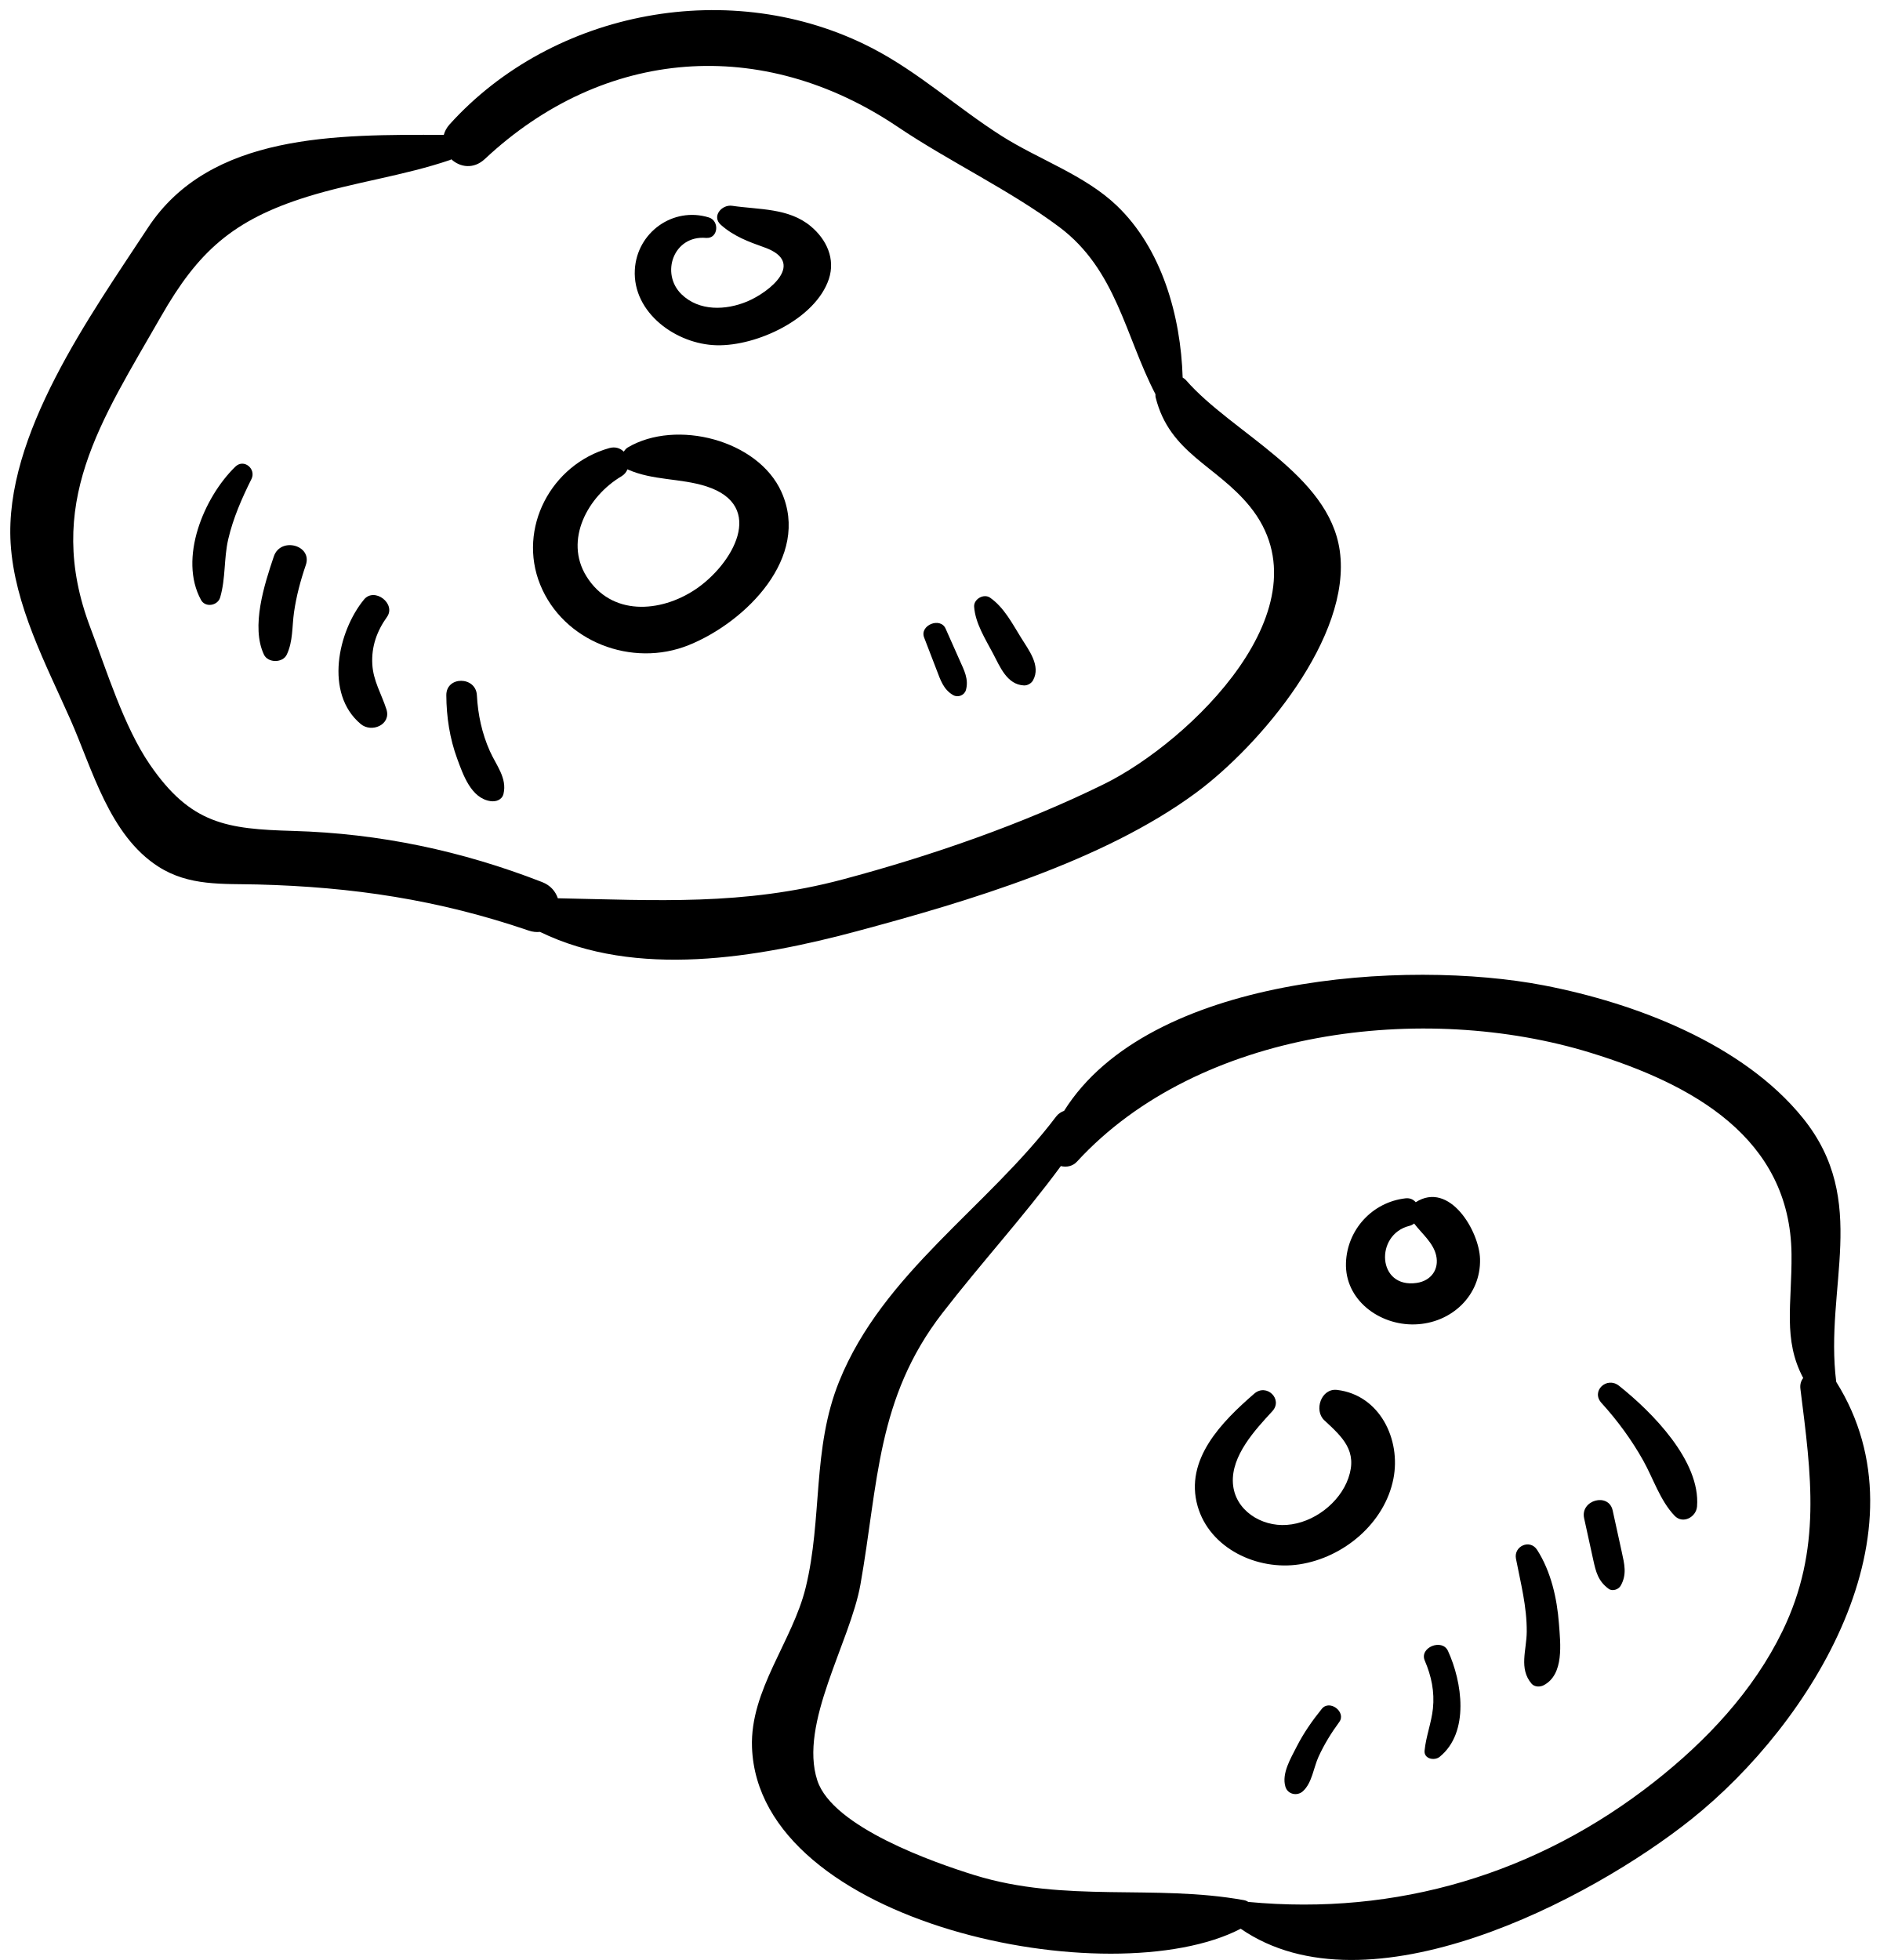
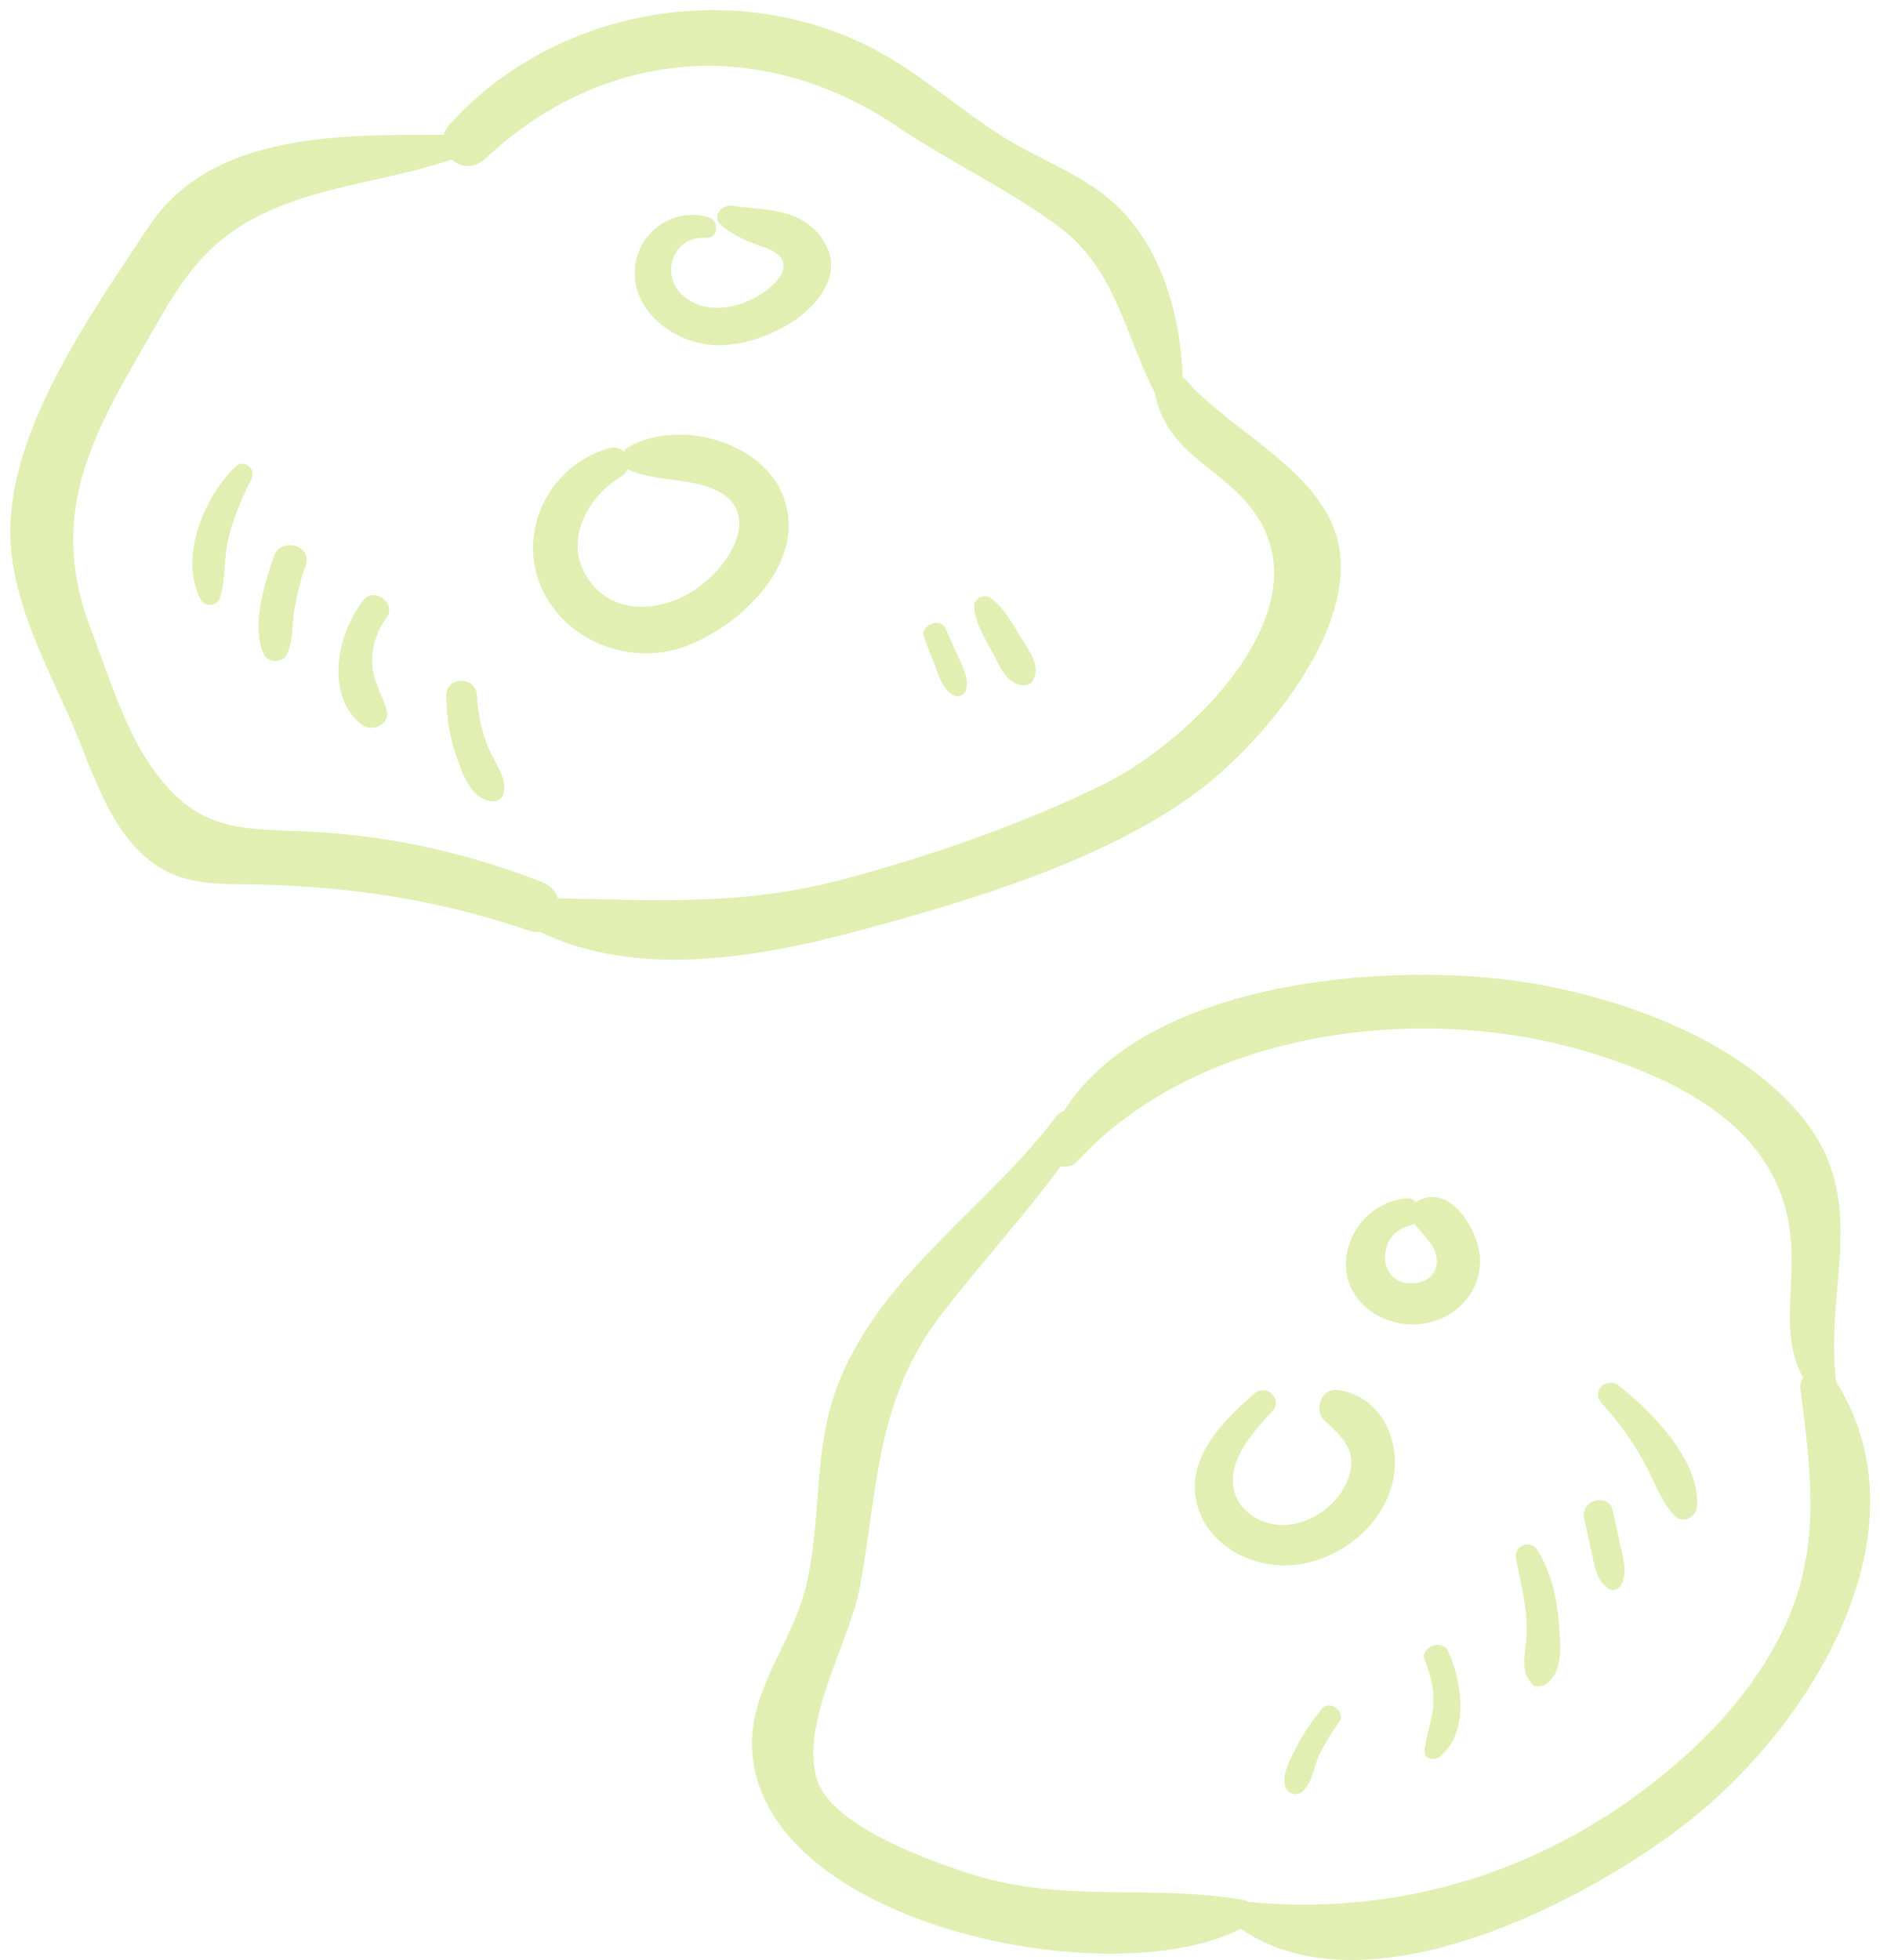
<svg xmlns="http://www.w3.org/2000/svg" version="1.1" id="Objects" x="0px" y="0px" viewBox="0 0 95.208 99.299" style="enable-background:new 0 0 95.208 99.299;" xml:space="preserve">
  <g>
    <g id="XMLID_138_">
-       <path id="XMLID_148_" d="M93.03,70.01c-0.606-4.81,1.713-9.152-1.688-13.364c-3.036-3.76-8.484-5.829-13.123-6.724    c-6.955-1.342-20.012-0.497-24.308,6.357c-0.147,0.055-0.29,0.138-0.402,0.286c-3.48,4.608-8.779,7.932-10.994,13.421    c-1.38,3.418-0.836,6.936-1.698,10.453c-0.665,2.715-2.823,5.184-2.718,8.082c0.324,8.985,18.211,12.6,24.76,9.194    c6.433,4.442,17.704-1.456,22.831-5.547C91.808,87.284,97.787,77.596,93.03,70.01z M90.305,82.638    c-1.473,3.03-3.843,5.551-6.488,7.632c-5.937,4.673-13.061,6.797-20.572,6.087c-0.063-0.042-0.137-0.074-0.222-0.09    c-4.555-0.822-9.044,0.155-13.648-1.267c-2.046-0.634-7.191-2.429-7.966-4.796c-0.944-2.884,1.666-7.001,2.186-9.939    c0.904-5.106,0.81-9.422,4.148-13.738c1.963-2.539,4.112-4.879,6.003-7.45c0.285,0.068,0.596,0.015,0.818-0.226    c6.189-6.736,17.59-8.112,26.024-5.514c5.146,1.586,10.116,4.304,10.177,10.204c0.025,2.516-0.448,4.316,0.592,6.273    c-0.109,0.141-0.17,0.32-0.142,0.547C91.758,74.705,92.318,78.495,90.305,82.638z" />
-       <path id="XMLID_147_" d="M67.743,70.417c-0.808-0.098-1.187,1.038-0.649,1.538c0.928,0.859,1.697,1.557,1.22,2.928    c-0.435,1.252-1.76,2.276-3.12,2.373c-1.298,0.095-2.641-0.745-2.73-2.111c-0.092-1.397,1.124-2.702,1.995-3.647    c0.558-0.605-0.29-1.432-0.912-0.893c-1.641,1.422-3.547,3.337-2.871,5.702c0.613,2.144,3.022,3.273,5.151,2.949    c2.26-0.344,4.328-2.099,4.768-4.338C70.986,72.938,69.914,70.677,67.743,70.417z" />
-       <path id="XMLID_144_" d="M71.726,60.908c-0.119-0.137-0.29-0.224-0.522-0.197c-1.684,0.194-2.955,1.594-3.012,3.267    c-0.065,1.875,1.689,3.174,3.492,3.12c1.856-0.055,3.351-1.471,3.3-3.319C74.943,62.372,73.439,59.813,71.726,60.908z     M71.779,64.996c-2.009,0.298-2.135-2.446-0.383-2.888c0.098-0.023,0.18-0.067,0.249-0.122c0.398,0.521,0.969,0.973,1.116,1.619    C72.921,64.306,72.506,64.888,71.779,64.996z" />
-       <path id="XMLID_143_" d="M82.025,70.207c-0.62-0.492-1.436,0.27-0.888,0.871c0.808,0.889,1.527,1.868,2.112,2.913    c0.515,0.918,0.854,2.024,1.588,2.797c0.423,0.448,1.098,0.071,1.141-0.463C86.164,74.019,83.693,71.533,82.025,70.207z" />
-       <path id="XMLID_142_" d="M82.163,78.618c-0.153-0.697-0.305-1.395-0.459-2.093c-0.202-0.924-1.649-0.533-1.447,0.392    c0.153,0.698,0.305,1.395,0.459,2.094c0.136,0.622,0.251,1.096,0.788,1.486c0.189,0.137,0.495,0.03,0.602-0.155    C82.438,79.767,82.297,79.232,82.163,78.618z" />
-       <path id="XMLID_141_" d="M78.981,82.255c-0.096-1.278-0.402-2.635-1.104-3.733c-0.365-0.568-1.195-0.188-1.073,0.445    c0.241,1.246,0.555,2.421,0.546,3.704c-0.007,0.935-0.409,1.865,0.246,2.63c0.146,0.171,0.427,0.177,0.613,0.078    C79.256,84.828,79.056,83.257,78.981,82.255z" />
-       <path id="XMLID_140_" d="M73.36,83.641c-0.296-0.646-1.461-0.176-1.177,0.487c0.337,0.783,0.504,1.583,0.414,2.435    c-0.077,0.723-0.352,1.407-0.423,2.131c-0.04,0.416,0.499,0.527,0.767,0.31C74.469,87.758,74.076,85.199,73.36,83.641z" />
-       <path id="XMLID_139_" d="M66.968,86.574c-0.486,0.601-0.923,1.228-1.272,1.913c-0.302,0.597-0.771,1.361-0.573,2.031    c0.114,0.389,0.592,0.495,0.886,0.232c0.467-0.422,0.539-1.196,0.796-1.756c0.285-0.621,0.642-1.201,1.046-1.751    C68.221,86.74,67.366,86.083,66.968,86.574z" />
+       <path fill="#e2efb2" id="XMLID_148_" d="M93.03,70.01c-0.606-4.81,1.713-9.152-1.688-13.364c-3.036-3.76-8.484-5.829-13.123-6.724    c-6.955-1.342-20.012-0.497-24.308,6.357c-0.147,0.055-0.29,0.138-0.402,0.286c-3.48,4.608-8.779,7.932-10.994,13.421    c-1.38,3.418-0.836,6.936-1.698,10.453c-0.665,2.715-2.823,5.184-2.718,8.082c0.324,8.985,18.211,12.6,24.76,9.194    c6.433,4.442,17.704-1.456,22.831-5.547C91.808,87.284,97.787,77.596,93.03,70.01z M90.305,82.638    c-1.473,3.03-3.843,5.551-6.488,7.632c-5.937,4.673-13.061,6.797-20.572,6.087c-0.063-0.042-0.137-0.074-0.222-0.09    c-4.555-0.822-9.044,0.155-13.648-1.267c-2.046-0.634-7.191-2.429-7.966-4.796c-0.944-2.884,1.666-7.001,2.186-9.939    c0.904-5.106,0.81-9.422,4.148-13.738c1.963-2.539,4.112-4.879,6.003-7.45c0.285,0.068,0.596,0.015,0.818-0.226    c6.189-6.736,17.59-8.112,26.024-5.514c5.146,1.586,10.116,4.304,10.177,10.204c0.025,2.516-0.448,4.316,0.592,6.273    c-0.109,0.141-0.17,0.32-0.142,0.547C91.758,74.705,92.318,78.495,90.305,82.638z" />
+       <path fill="#e2efb2" id="XMLID_147_" d="M67.743,70.417c-0.808-0.098-1.187,1.038-0.649,1.538c0.928,0.859,1.697,1.557,1.22,2.928    c-0.435,1.252-1.76,2.276-3.12,2.373c-1.298,0.095-2.641-0.745-2.73-2.111c-0.092-1.397,1.124-2.702,1.995-3.647    c0.558-0.605-0.29-1.432-0.912-0.893c-1.641,1.422-3.547,3.337-2.871,5.702c0.613,2.144,3.022,3.273,5.151,2.949    c2.26-0.344,4.328-2.099,4.768-4.338C70.986,72.938,69.914,70.677,67.743,70.417z" />
+       <path fill="#e2efb2" id="XMLID_144_" d="M71.726,60.908c-0.119-0.137-0.29-0.224-0.522-0.197c-1.684,0.194-2.955,1.594-3.012,3.267    c-0.065,1.875,1.689,3.174,3.492,3.12c1.856-0.055,3.351-1.471,3.3-3.319C74.943,62.372,73.439,59.813,71.726,60.908z     M71.779,64.996c-2.009,0.298-2.135-2.446-0.383-2.888c0.098-0.023,0.18-0.067,0.249-0.122c0.398,0.521,0.969,0.973,1.116,1.619    C72.921,64.306,72.506,64.888,71.779,64.996z" />
+       <path fill="#e2efb2" id="XMLID_143_" d="M82.025,70.207c-0.62-0.492-1.436,0.27-0.888,0.871c0.808,0.889,1.527,1.868,2.112,2.913    c0.515,0.918,0.854,2.024,1.588,2.797c0.423,0.448,1.098,0.071,1.141-0.463C86.164,74.019,83.693,71.533,82.025,70.207z" />
+       <path fill="#e2efb2" id="XMLID_142_" d="M82.163,78.618c-0.153-0.697-0.305-1.395-0.459-2.093c-0.202-0.924-1.649-0.533-1.447,0.392    c0.153,0.698,0.305,1.395,0.459,2.094c0.136,0.622,0.251,1.096,0.788,1.486c0.189,0.137,0.495,0.03,0.602-0.155    C82.438,79.767,82.297,79.232,82.163,78.618z" />
+       <path fill="#e2efb2" id="XMLID_141_" d="M78.981,82.255c-0.096-1.278-0.402-2.635-1.104-3.733c-0.365-0.568-1.195-0.188-1.073,0.445    c0.241,1.246,0.555,2.421,0.546,3.704c-0.007,0.935-0.409,1.865,0.246,2.63c0.146,0.171,0.427,0.177,0.613,0.078    C79.256,84.828,79.056,83.257,78.981,82.255z" />
+       <path fill="#e2efb2" id="XMLID_140_" d="M73.36,83.641c-0.296-0.646-1.461-0.176-1.177,0.487c0.337,0.783,0.504,1.583,0.414,2.435    c-0.077,0.723-0.352,1.407-0.423,2.131c-0.04,0.416,0.499,0.527,0.767,0.31C74.469,87.758,74.076,85.199,73.36,83.641z" />
+       <path fill="#e2efb2" id="XMLID_139_" d="M66.968,86.574c-0.486,0.601-0.923,1.228-1.272,1.913c-0.302,0.597-0.771,1.361-0.573,2.031    c0.114,0.389,0.592,0.495,0.886,0.232c0.467-0.422,0.539-1.196,0.796-1.756c0.285-0.621,0.642-1.201,1.046-1.751    C68.221,86.74,67.366,86.083,66.968,86.574z" />
    </g>
  </g>
  <g>
    <g id="XMLID_124_">
-       <path id="XMLID_135_" d="M67.877,27.9c-0.552-3.889-5.44-5.947-7.788-8.637c-0.053-0.06-0.113-0.095-0.171-0.136    c-0.096-3.122-1.055-6.528-3.34-8.711c-1.614-1.543-3.941-2.332-5.814-3.517c-2.251-1.426-4.223-3.247-6.608-4.475    C37.091-1.214,28.035,0.484,22.78,6.3c-0.154,0.171-0.246,0.351-0.296,0.533c-5.401-0.016-11.84-0.097-14.993,4.71    c-2.889,4.404-7.29,10.504-6.952,15.988c0.193,3.132,1.782,6.109,3.032,8.932c1.108,2.505,1.971,5.853,4.45,7.441    c1.556,0.998,3.249,0.862,5.03,0.906c4.813,0.124,9.159,0.771,13.727,2.333c0.212,0.072,0.405,0.09,0.579,0.069    c4.869,2.373,11.01,1.319,16.067-0.037c5.593-1.5,12.467-3.541,17.166-7.008C63.85,37.761,68.495,32.256,67.877,27.9z     M55.948,39.717c-4.122,2.031-8.799,3.651-13.259,4.839c-5.03,1.338-9.452,1.051-14.427,0.953    c-0.116-0.345-0.369-0.655-0.795-0.82c-4.068-1.585-8.238-2.467-12.617-2.592c-3.368-0.096-5.19-0.343-7.261-3.368    c-1.319-1.928-2.182-4.747-3.01-6.927c-2.377-6.257,0.549-10.471,3.578-15.769c1.871-3.272,3.625-4.885,7.405-6.065    c2.386-0.742,4.866-1.056,7.244-1.864c0.023-0.009,0.039-0.023,0.06-0.034c0.436,0.402,1.125,0.522,1.702-0.018    c6.043-5.655,14.049-6.249,20.914-1.625c2.599,1.752,5.723,3.229,8.19,5.079c2.885,2.163,3.338,5.525,4.867,8.464    c0.002,0.057-0.004,0.114,0.012,0.172c0.711,2.829,3.075,3.427,4.774,5.52C67.426,30.725,60.256,37.592,55.948,39.717z" />
-       <path id="XMLID_132_" d="M39.589,24.919c-1.182-2.629-5.329-3.698-7.781-2.251c-0.086,0.049-0.15,0.13-0.204,0.214    c-0.177-0.172-0.429-0.267-0.734-0.181c-2.953,0.828-4.657,4.068-3.502,6.919c1.171,2.89,4.653,4.228,7.534,3.06    C37.783,31.515,41.077,28.225,39.589,24.919z M35.226,29.865c-1.767,1.18-4.256,1.362-5.515-0.667    c-1.146-1.844,0.077-4.063,1.774-5.067c0.157-0.092,0.25-0.221,0.308-0.36c0.006,0.003,0.007,0.013,0.015,0.016    c1.274,0.563,2.65,0.433,3.965,0.849C38.863,25.622,37.103,28.613,35.226,29.865z" />
-       <path id="XMLID_131_" d="M41.077,11.464c-1.115-0.934-2.622-0.837-3.984-1.038c-0.524-0.076-1.052,0.535-0.572,0.964    c0.662,0.588,1.394,0.853,2.221,1.149c2.105,0.757,0.256,2.258-0.895,2.738c-1.073,0.446-2.422,0.501-3.316-0.365    c-1.084-1.051-0.411-3.001,1.237-2.859c0.625,0.052,0.701-0.866,0.144-1.037c-1.82-0.557-3.645,0.764-3.749,2.651    c-0.12,2.176,2.092,3.777,4.147,3.825c2.039,0.048,5.008-1.335,5.682-3.353C42.332,13.118,41.881,12.135,41.077,11.464z" />
-       <path id="XMLID_130_" d="M11.92,23.646c-1.598,1.556-2.883,4.648-1.736,6.749c0.22,0.403,0.846,0.291,0.969-0.124    c0.287-0.978,0.182-1.966,0.411-2.956c0.248-1.065,0.689-2.069,1.176-3.047C12.991,23.761,12.359,23.217,11.92,23.646z" />
-       <path id="XMLID_129_" d="M13.874,28.188c-0.477,1.411-1.173,3.56-0.501,4.978c0.203,0.429,0.952,0.429,1.155,0    c0.322-0.679,0.263-1.411,0.368-2.147c0.118-0.819,0.33-1.612,0.598-2.394C15.839,27.619,14.214,27.184,13.874,28.188z" />
-       <path id="XMLID_128_" d="M18.862,33.647c-0.048-0.887,0.229-1.67,0.743-2.389c0.479-0.67-0.636-1.529-1.165-0.882    c-1.321,1.612-2.012,4.754-0.166,6.304c0.553,0.465,1.555,0.037,1.304-0.743C19.325,35.151,18.909,34.499,18.862,33.647z" />
-       <path id="XMLID_127_" d="M24.819,38.056c-0.401-0.899-0.607-1.853-0.658-2.832c-0.05-0.969-1.556-0.984-1.549,0    c0.007,1.098,0.172,2.19,0.555,3.224c0.296,0.804,0.702,1.993,1.68,2.139c0.279,0.043,0.589-0.063,0.662-0.368    C25.701,39.417,25.136,38.766,24.819,38.056z" />
-       <path id="XMLID_126_" d="M48.626,33.464c-0.241-0.538-0.48-1.077-0.719-1.617c-0.267-0.602-1.326-0.17-1.088,0.45    c0.213,0.55,0.424,1.101,0.636,1.651c0.191,0.499,0.344,0.986,0.835,1.268c0.247,0.141,0.571,0.009,0.647-0.257    C49.09,34.412,48.845,33.957,48.626,33.464z" />
-       <path id="XMLID_125_" d="M51.724,32.297c-0.438-0.707-0.861-1.528-1.562-2.016c-0.324-0.225-0.835,0.074-0.809,0.456    c0.058,0.838,0.57,1.638,0.957,2.371c0.351,0.664,0.704,1.579,1.569,1.618c0.179,0.008,0.372-0.104,0.457-0.257    C52.75,33.728,52.115,32.932,51.724,32.297z" />
+       <path fill="#e2efb2" id="XMLID_135_" d="M67.877,27.9c-0.552-3.889-5.44-5.947-7.788-8.637c-0.053-0.06-0.113-0.095-0.171-0.136    c-0.096-3.122-1.055-6.528-3.34-8.711c-1.614-1.543-3.941-2.332-5.814-3.517c-2.251-1.426-4.223-3.247-6.608-4.475    C37.091-1.214,28.035,0.484,22.78,6.3c-0.154,0.171-0.246,0.351-0.296,0.533c-5.401-0.016-11.84-0.097-14.993,4.71    c-2.889,4.404-7.29,10.504-6.952,15.988c0.193,3.132,1.782,6.109,3.032,8.932c1.108,2.505,1.971,5.853,4.45,7.441    c1.556,0.998,3.249,0.862,5.03,0.906c4.813,0.124,9.159,0.771,13.727,2.333c0.212,0.072,0.405,0.09,0.579,0.069    c4.869,2.373,11.01,1.319,16.067-0.037c5.593-1.5,12.467-3.541,17.166-7.008C63.85,37.761,68.495,32.256,67.877,27.9z     M55.948,39.717c-4.122,2.031-8.799,3.651-13.259,4.839c-5.03,1.338-9.452,1.051-14.427,0.953    c-0.116-0.345-0.369-0.655-0.795-0.82c-4.068-1.585-8.238-2.467-12.617-2.592c-3.368-0.096-5.19-0.343-7.261-3.368    c-1.319-1.928-2.182-4.747-3.01-6.927c-2.377-6.257,0.549-10.471,3.578-15.769c1.871-3.272,3.625-4.885,7.405-6.065    c2.386-0.742,4.866-1.056,7.244-1.864c0.023-0.009,0.039-0.023,0.06-0.034c0.436,0.402,1.125,0.522,1.702-0.018    c6.043-5.655,14.049-6.249,20.914-1.625c2.599,1.752,5.723,3.229,8.19,5.079c2.885,2.163,3.338,5.525,4.867,8.464    c0.002,0.057-0.004,0.114,0.012,0.172c0.711,2.829,3.075,3.427,4.774,5.52C67.426,30.725,60.256,37.592,55.948,39.717z" />
+       <path fill="#e2efb2" id="XMLID_132_" d="M39.589,24.919c-1.182-2.629-5.329-3.698-7.781-2.251c-0.086,0.049-0.15,0.13-0.204,0.214    c-0.177-0.172-0.429-0.267-0.734-0.181c-2.953,0.828-4.657,4.068-3.502,6.919c1.171,2.89,4.653,4.228,7.534,3.06    C37.783,31.515,41.077,28.225,39.589,24.919z M35.226,29.865c-1.767,1.18-4.256,1.362-5.515-0.667    c-1.146-1.844,0.077-4.063,1.774-5.067c0.157-0.092,0.25-0.221,0.308-0.36c0.006,0.003,0.007,0.013,0.015,0.016    c1.274,0.563,2.65,0.433,3.965,0.849C38.863,25.622,37.103,28.613,35.226,29.865z" />
+       <path fill="#e2efb2" id="XMLID_131_" d="M41.077,11.464c-1.115-0.934-2.622-0.837-3.984-1.038c-0.524-0.076-1.052,0.535-0.572,0.964    c0.662,0.588,1.394,0.853,2.221,1.149c2.105,0.757,0.256,2.258-0.895,2.738c-1.073,0.446-2.422,0.501-3.316-0.365    c-1.084-1.051-0.411-3.001,1.237-2.859c0.625,0.052,0.701-0.866,0.144-1.037c-1.82-0.557-3.645,0.764-3.749,2.651    c-0.12,2.176,2.092,3.777,4.147,3.825c2.039,0.048,5.008-1.335,5.682-3.353C42.332,13.118,41.881,12.135,41.077,11.464z" />
+       <path fill="#e2efb2" id="XMLID_130_" d="M11.92,23.646c-1.598,1.556-2.883,4.648-1.736,6.749c0.22,0.403,0.846,0.291,0.969-0.124    c0.287-0.978,0.182-1.966,0.411-2.956c0.248-1.065,0.689-2.069,1.176-3.047C12.991,23.761,12.359,23.217,11.92,23.646z" />
+       <path fill="#e2efb2" id="XMLID_129_" d="M13.874,28.188c-0.477,1.411-1.173,3.56-0.501,4.978c0.203,0.429,0.952,0.429,1.155,0    c0.322-0.679,0.263-1.411,0.368-2.147c0.118-0.819,0.33-1.612,0.598-2.394C15.839,27.619,14.214,27.184,13.874,28.188z" />
+       <path fill="#e2efb2" id="XMLID_128_" d="M18.862,33.647c-0.048-0.887,0.229-1.67,0.743-2.389c0.479-0.67-0.636-1.529-1.165-0.882    c-1.321,1.612-2.012,4.754-0.166,6.304c0.553,0.465,1.555,0.037,1.304-0.743C19.325,35.151,18.909,34.499,18.862,33.647z" />
+       <path fill="#e2efb2" id="XMLID_127_" d="M24.819,38.056c-0.401-0.899-0.607-1.853-0.658-2.832c-0.05-0.969-1.556-0.984-1.549,0    c0.007,1.098,0.172,2.19,0.555,3.224c0.296,0.804,0.702,1.993,1.68,2.139c0.279,0.043,0.589-0.063,0.662-0.368    C25.701,39.417,25.136,38.766,24.819,38.056z" />
+       <path fill="#e2efb2" id="XMLID_126_" d="M48.626,33.464c-0.241-0.538-0.48-1.077-0.719-1.617c-0.267-0.602-1.326-0.17-1.088,0.45    c0.213,0.55,0.424,1.101,0.636,1.651c0.191,0.499,0.344,0.986,0.835,1.268c0.247,0.141,0.571,0.009,0.647-0.257    C49.09,34.412,48.845,33.957,48.626,33.464z" />
+       <path fill="#e2efb2" id="XMLID_125_" d="M51.724,32.297c-0.438-0.707-0.861-1.528-1.562-2.016c-0.324-0.225-0.835,0.074-0.809,0.456    c0.058,0.838,0.57,1.638,0.957,2.371c0.351,0.664,0.704,1.579,1.569,1.618c0.179,0.008,0.372-0.104,0.457-0.257    C52.75,33.728,52.115,32.932,51.724,32.297z" />
    </g>
  </g>
</svg>
